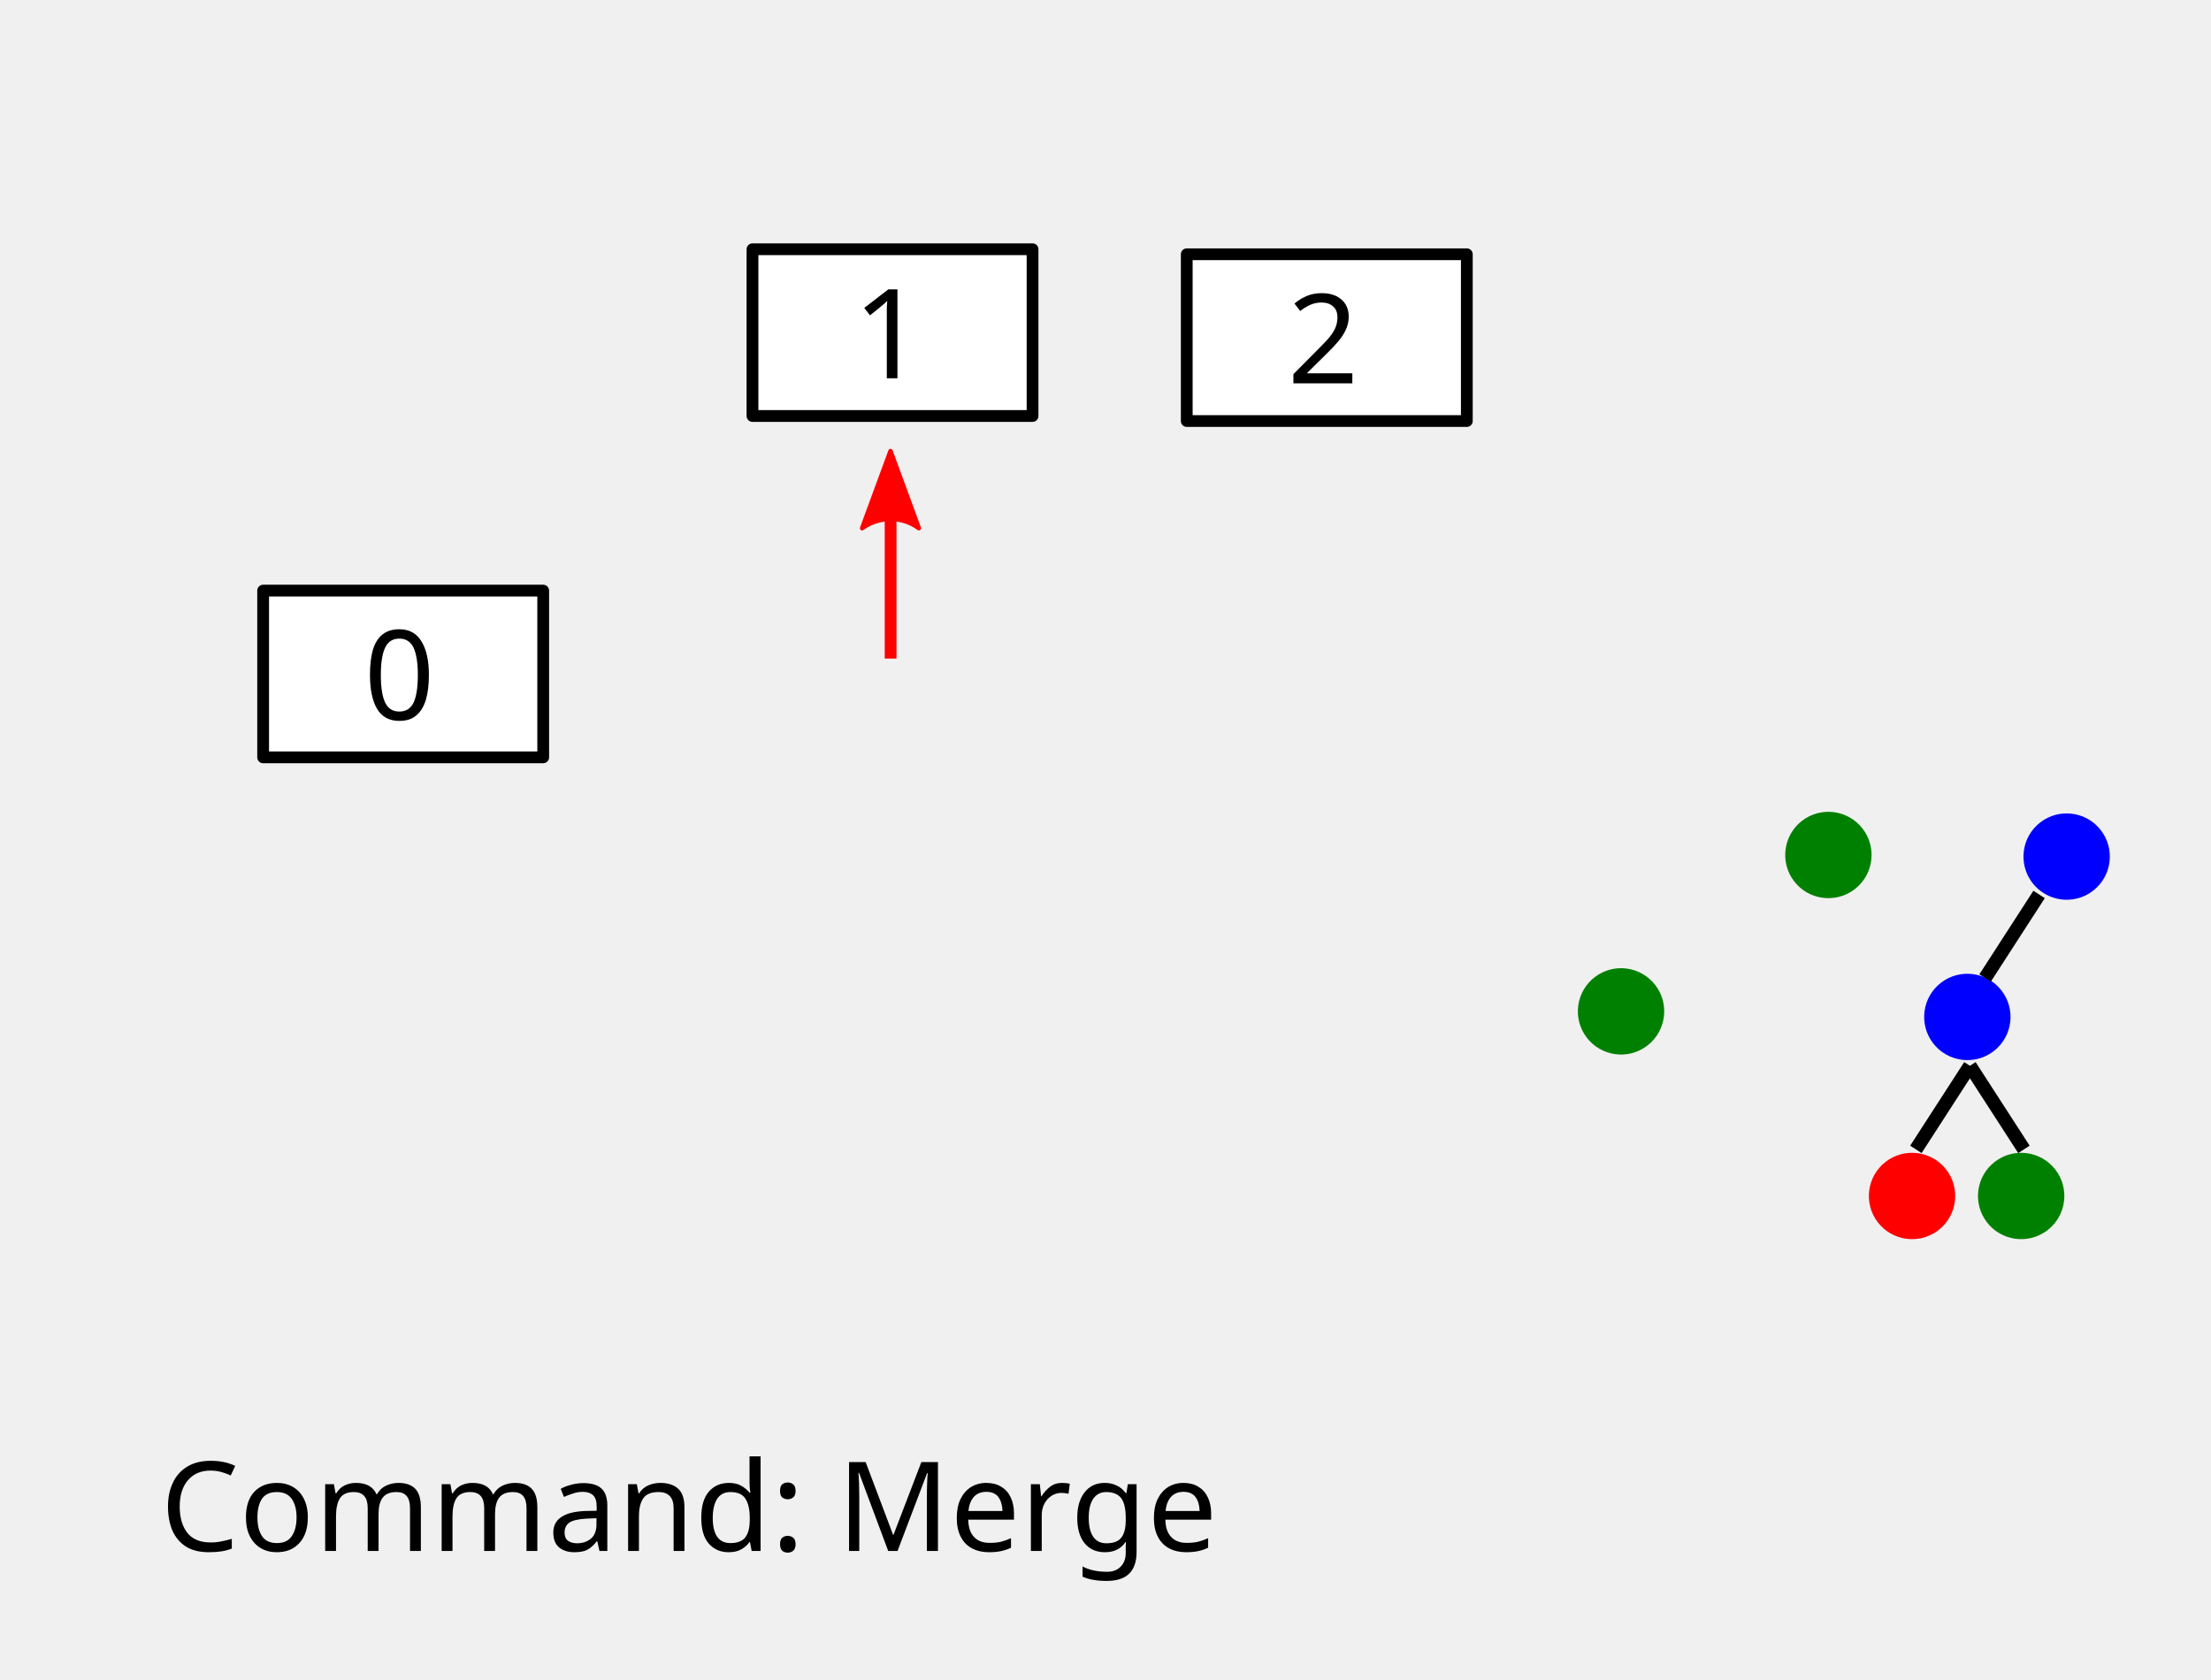
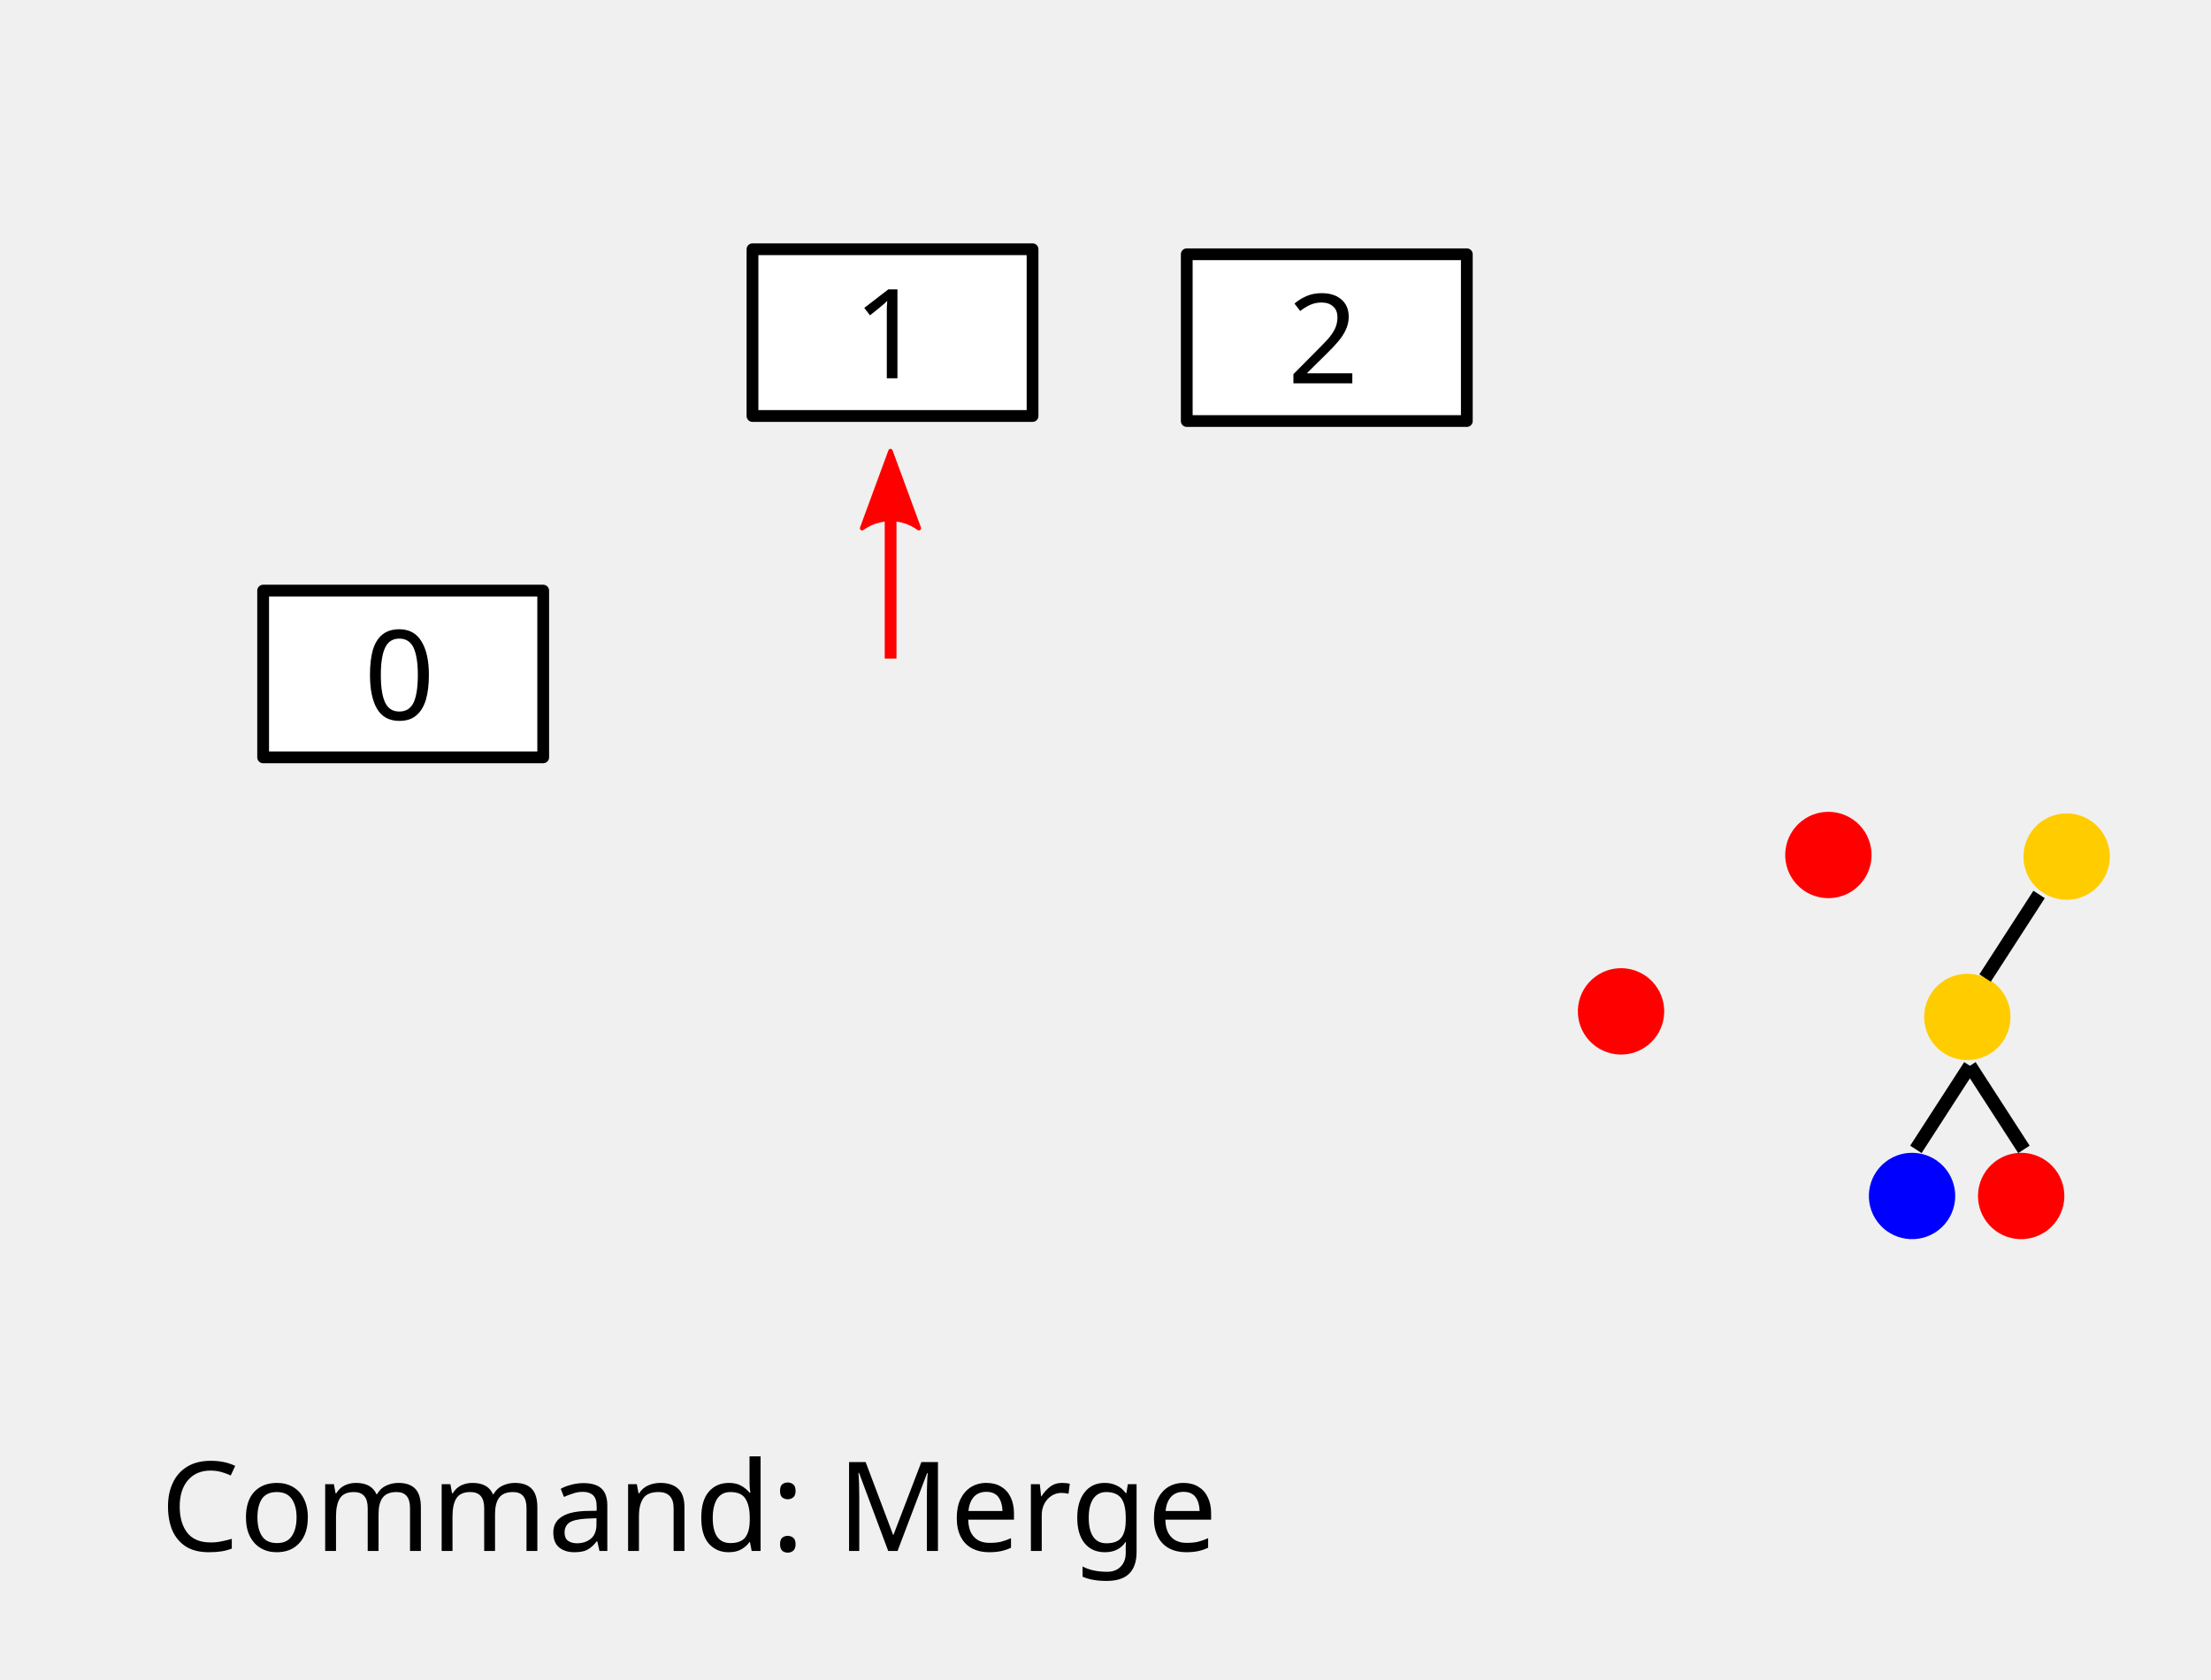
<svg xmlns="http://www.w3.org/2000/svg" width="162.45mm" height="123.46mm" viewBox="0 0 162.45 123.46" version="1.1" id="svg8">
  <defs id="defs2">
    <marker orient="auto" refY="0" refX="0" id="Arrow2Mend" style="overflow:visible">
      <path id="path911" style="fill:#ff0000;fill-opacity:1;fill-rule:evenodd;stroke:#ff0000;stroke-width:0.625;stroke-linejoin:round;stroke-opacity:1" d="M 8.719,4.034 -2.207,0.016 8.719,-4.002 c -1.745,2.372 -1.735,5.617 -6e-7,8.035 z" transform="scale(-0.6)" />
    </marker>
  </defs>
  <g id="layer1" transform="translate(-6.741478,-22.68237)">
    <rect style="fill:#ffffff;fill-opacity:1;stroke:#000000;stroke-width:0.865;stroke-linecap:butt;stroke-linejoin:round;stroke-miterlimit:4;stroke-dasharray:none;stroke-dashoffset:0;stroke-opacity:1;paint-order:normal" id="rect815" width="20.578" height="12.254" x="26.075" y="66.086" />
    <text xml:space="preserve" style="font-style:normal;font-weight:normal;font-size:9.156px;line-height:1.25;font-family:sans-serif;letter-spacing:0px;word-spacing:0px;fill:#000000;fill-opacity:1;stroke:none;stroke-width:0.229" x="33.474" y="75.566" id="text819">
      <tspan id="tspan817" x="33.474" y="75.566" style="stroke-width:0.229">0</tspan>
    </text>
    <rect style="fill:#ffffff;fill-opacity:1;stroke:#000000;stroke-width:0.865;stroke-linecap:butt;stroke-linejoin:round;stroke-miterlimit:4;stroke-dasharray:none;stroke-dashoffset:0;stroke-opacity:1;paint-order:normal" id="rect815-7" width="20.578" height="12.254" x="62.029" y="41" />
    <text xml:space="preserve" style="font-style:normal;font-weight:normal;font-size:9.156px;line-height:1.25;font-family:sans-serif;letter-spacing:0px;word-spacing:0px;fill:#000000;fill-opacity:1;stroke:none;stroke-width:0.229" x="69.428" y="50.48" id="text819-5">
      <tspan id="tspan817-4" x="69.428" y="50.48" style="stroke-width:0.229">1</tspan>
    </text>
    <rect style="fill:#ffffff;fill-opacity:1;stroke:#000000;stroke-width:0.865;stroke-linecap:butt;stroke-linejoin:round;stroke-miterlimit:4;stroke-dasharray:none;stroke-dashoffset:0;stroke-opacity:1;paint-order:normal" id="rect815-7-8" width="20.578" height="12.254" x="93.936" y="41.369" />
    <text xml:space="preserve" style="font-style:normal;font-weight:normal;font-size:9.156px;line-height:1.25;font-family:sans-serif;letter-spacing:0px;word-spacing:0px;fill:#000000;fill-opacity:1;stroke:none;stroke-width:0.229" x="101.335" y="50.849" id="text819-5-1">
      <tspan id="tspan817-4-2" x="101.335" y="50.849" style="stroke-width:0.229">2</tspan>
    </text>
    <path style="fill:#ff0000;fill-opacity:1;stroke:#ff0000;stroke-width:0.865;stroke-linecap:butt;stroke-linejoin:round;stroke-miterlimit:4;stroke-dasharray:none;stroke-dashoffset:0;stroke-opacity:1;marker-end:url(#Arrow2Mend);paint-order:normal" d="M 72.177,71.08 V 56.976" id="path882" />
    <text xml:space="preserve" style="font-style:normal;font-weight:normal;font-size:9.156px;line-height:1.25;font-family:sans-serif;letter-spacing:0px;word-spacing:0px;fill:#000000;fill-opacity:1;stroke:none;stroke-width:0.229" x="18.522" y="136.659" id="text1864">
      <tspan id="tspan1862" x="18.522" y="136.659" style="stroke-width:0.229">Command: Merge</tspan>
    </text>
-     <path style="fill:#008000;fill-opacity:1;stroke:#008000;stroke-width:1;stroke-linecap:butt;stroke-linejoin:round;stroke-miterlimit:4;stroke-dasharray:none;stroke-dashoffset:0;stroke-opacity:1;paint-order:normal" id="path4920" d="m 156.842,112.717 a 2.673,2.673 0 0 1 -3.729,-0.53 2.673,2.673 0 0 1 0.504,-3.733 2.673,2.673 0 0 1 3.736,0.478 2.673,2.673 0 0 1 -0.452,3.739 l -1.657,-2.097 z" />
-     <path style="fill:#008000;fill-opacity:1;stroke:#008000;stroke-width:1;stroke-linecap:butt;stroke-linejoin:round;stroke-miterlimit:4;stroke-dasharray:none;stroke-dashoffset:0;stroke-opacity:1;paint-order:normal" id="path4920-4" d="m 142.677,87.658 a 2.673,2.673 0 0 1 -3.729,-0.53 2.673,2.673 0 0 1 0.504,-3.733 2.673,2.673 0 0 1 3.736,0.478 2.673,2.673 0 0 1 -0.452,3.739 l -1.657,-2.097 z" />
-     <path style="fill:#008000;fill-opacity:1;stroke:#008000;stroke-width:1;stroke-linecap:butt;stroke-linejoin:round;stroke-miterlimit:4;stroke-dasharray:none;stroke-dashoffset:0;stroke-opacity:1;paint-order:normal" id="path4920-7" d="m 127.443,99.15 a 2.673,2.673 0 0 1 -3.729,-0.53 2.673,2.673 0 0 1 0.504,-3.733 2.673,2.673 0 0 1 3.736,0.478 2.673,2.673 0 0 1 -0.452,3.739 l -1.657,-2.097 z" />
-     <path style="fill:#ff0000;fill-opacity:1;stroke:#ff0000;stroke-width:1;stroke-linecap:butt;stroke-linejoin:round;stroke-miterlimit:4;stroke-dasharray:none;stroke-dashoffset:0;stroke-opacity:1;paint-order:normal" id="path4920-75" d="m 148.824,112.717 a 2.673,2.673 0 0 1 -3.729,-0.53 2.673,2.673 0 0 1 0.504,-3.733 2.673,2.673 0 0 1 3.736,0.478 2.673,2.673 0 0 1 -0.452,3.739 l -1.657,-2.097 z" />
+     <path style="fill:#ff0000;fill-opacity:1;stroke:#ff0000;stroke-width:1;stroke-linecap:butt;stroke-linejoin:round;stroke-miterlimit:4;stroke-dasharray:none;stroke-dashoffset:0;stroke-opacity:1;paint-order:normal" id="path4920" d="m 156.842,112.717 a 2.673,2.673 0 0 1 -3.729,-0.53 2.673,2.673 0 0 1 0.504,-3.733 2.673,2.673 0 0 1 3.736,0.478 2.673,2.673 0 0 1 -0.452,3.739 l -1.657,-2.097 z" />
+     <path style="fill:#ff0000;fill-opacity:1;stroke:#ff0000;stroke-width:1;stroke-linecap:butt;stroke-linejoin:round;stroke-miterlimit:4;stroke-dasharray:none;stroke-dashoffset:0;stroke-opacity:1;paint-order:normal" id="path4920-4" d="m 142.677,87.658 a 2.673,2.673 0 0 1 -3.729,-0.53 2.673,2.673 0 0 1 0.504,-3.733 2.673,2.673 0 0 1 3.736,0.478 2.673,2.673 0 0 1 -0.452,3.739 l -1.657,-2.097 z" />
+     <path style="fill:#ff0000;fill-opacity:1;stroke:#ff0000;stroke-width:1;stroke-linecap:butt;stroke-linejoin:round;stroke-miterlimit:4;stroke-dasharray:none;stroke-dashoffset:0;stroke-opacity:1;paint-order:normal" id="path4920-7" d="m 127.443,99.15 a 2.673,2.673 0 0 1 -3.729,-0.53 2.673,2.673 0 0 1 0.504,-3.733 2.673,2.673 0 0 1 3.736,0.478 2.673,2.673 0 0 1 -0.452,3.739 l -1.657,-2.097 z" />
+     <path style="fill:#0000ff;fill-opacity:1;stroke:#0000ff;stroke-width:1;stroke-linecap:butt;stroke-linejoin:round;stroke-miterlimit:4;stroke-dasharray:none;stroke-dashoffset:0;stroke-opacity:1;paint-order:normal" id="path4920-75" d="m 148.824,112.717 a 2.673,2.673 0 0 1 -3.729,-0.53 2.673,2.673 0 0 1 0.504,-3.733 2.673,2.673 0 0 1 3.736,0.478 2.673,2.673 0 0 1 -0.452,3.739 l -1.657,-2.097 z" />
    <path style="fill:#000000;fill-opacity:1;stroke:#000000;stroke-width:1;stroke-linecap:butt;stroke-linejoin:round;stroke-miterlimit:4;stroke-dasharray:none;stroke-dashoffset:0;stroke-opacity:1;paint-order:normal" d="m 147.509,107.149 3.969,-6.142" id="path5075" />
    <path style="fill:#000000;fill-opacity:1;stroke:#000000;stroke-width:1;stroke-linecap:butt;stroke-linejoin:round;stroke-miterlimit:4;stroke-dasharray:none;stroke-dashoffset:0;stroke-opacity:1;paint-order:normal" d="m 155.446,107.149 -3.969,-6.142" id="path5075-4" />
-     <path style="fill:#0000ff;fill-opacity:1;stroke:#0000ff;stroke-width:1;stroke-linecap:butt;stroke-linejoin:round;stroke-miterlimit:4;stroke-dasharray:none;stroke-dashoffset:0;stroke-opacity:1;paint-order:normal" id="path4920-75-8" d="m 152.887,99.559 a 2.673,2.673 0 0 1 -3.729,-0.53 2.673,2.673 0 0 1 0.504,-3.733 2.673,2.673 0 0 1 3.736,0.478 2.673,2.673 0 0 1 -0.452,3.739 l -1.657,-2.097 z" />
-     <path style="fill:#0000ff;fill-opacity:1;stroke:#0000ff;stroke-width:1;stroke-linecap:butt;stroke-linejoin:round;stroke-miterlimit:4;stroke-dasharray:none;stroke-dashoffset:0;stroke-opacity:1;paint-order:normal" id="path4920-75-8-1" d="m 160.183,87.775 a 2.673,2.673 0 0 1 -3.729,-0.53 2.673,2.673 0 0 1 0.504,-3.733 2.673,2.673 0 0 1 3.736,0.478 2.673,2.673 0 0 1 -0.452,3.739 l -1.657,-2.097 z" />
+     <path style="fill:#ffcc00;fill-opacity:1;stroke:#ffcc00;stroke-width:1;stroke-linecap:butt;stroke-linejoin:round;stroke-miterlimit:4;stroke-dasharray:none;stroke-dashoffset:0;stroke-opacity:1;paint-order:normal" id="path4920-75-8" d="m 152.887,99.559 a 2.673,2.673 0 0 1 -3.729,-0.53 2.673,2.673 0 0 1 0.504,-3.733 2.673,2.673 0 0 1 3.736,0.478 2.673,2.673 0 0 1 -0.452,3.739 l -1.657,-2.097 z" />
+     <path style="fill:#ffcc00;fill-opacity:1;stroke:#ffcc00;stroke-width:1;stroke-linecap:butt;stroke-linejoin:round;stroke-miterlimit:4;stroke-dasharray:none;stroke-dashoffset:0;stroke-opacity:1;paint-order:normal" id="path4920-75-8-1" d="m 160.183,87.775 a 2.673,2.673 0 0 1 -3.729,-0.53 2.673,2.673 0 0 1 0.504,-3.733 2.673,2.673 0 0 1 3.736,0.478 2.673,2.673 0 0 1 -0.452,3.739 l -1.657,-2.097 z" />
    <path style="fill:#000000;fill-opacity:1;stroke:#000000;stroke-width:1;stroke-linecap:butt;stroke-linejoin:round;stroke-miterlimit:4;stroke-dasharray:none;stroke-dashoffset:0;stroke-opacity:1;paint-order:normal" d="m 152.592,94.557 3.969,-6.142" id="path5075-2" />
  </g>
</svg>
